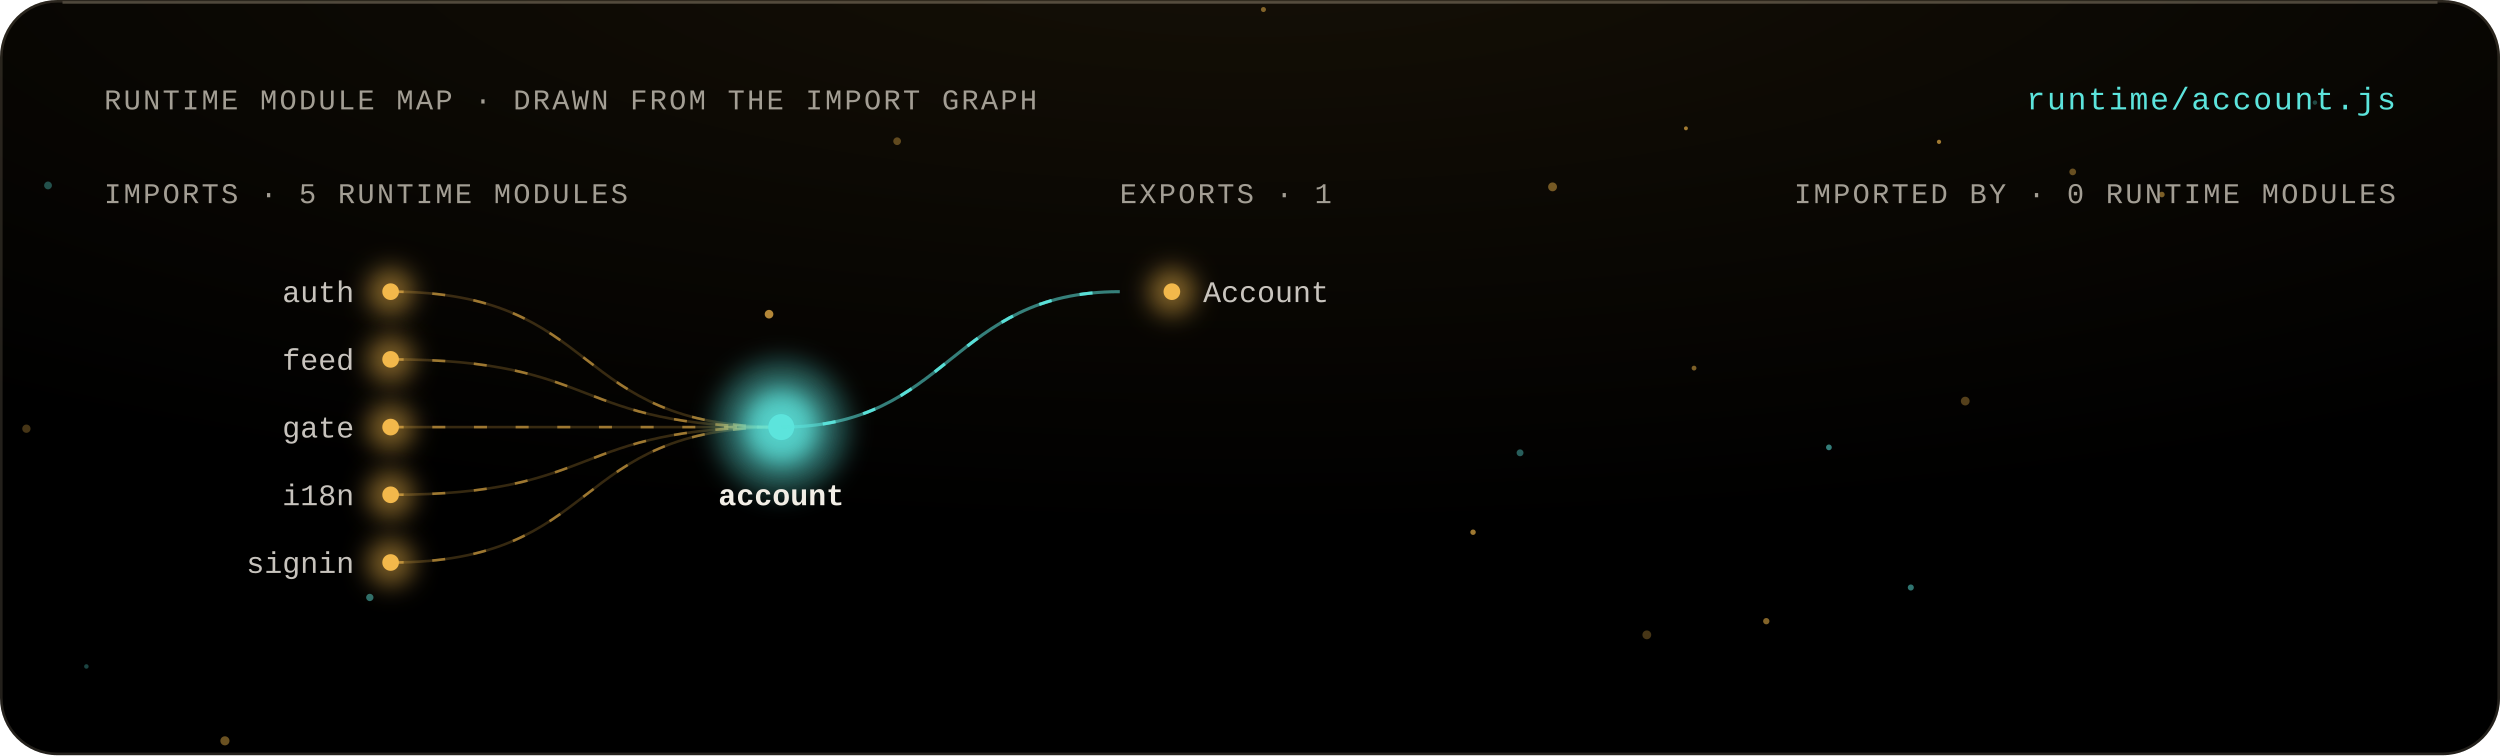
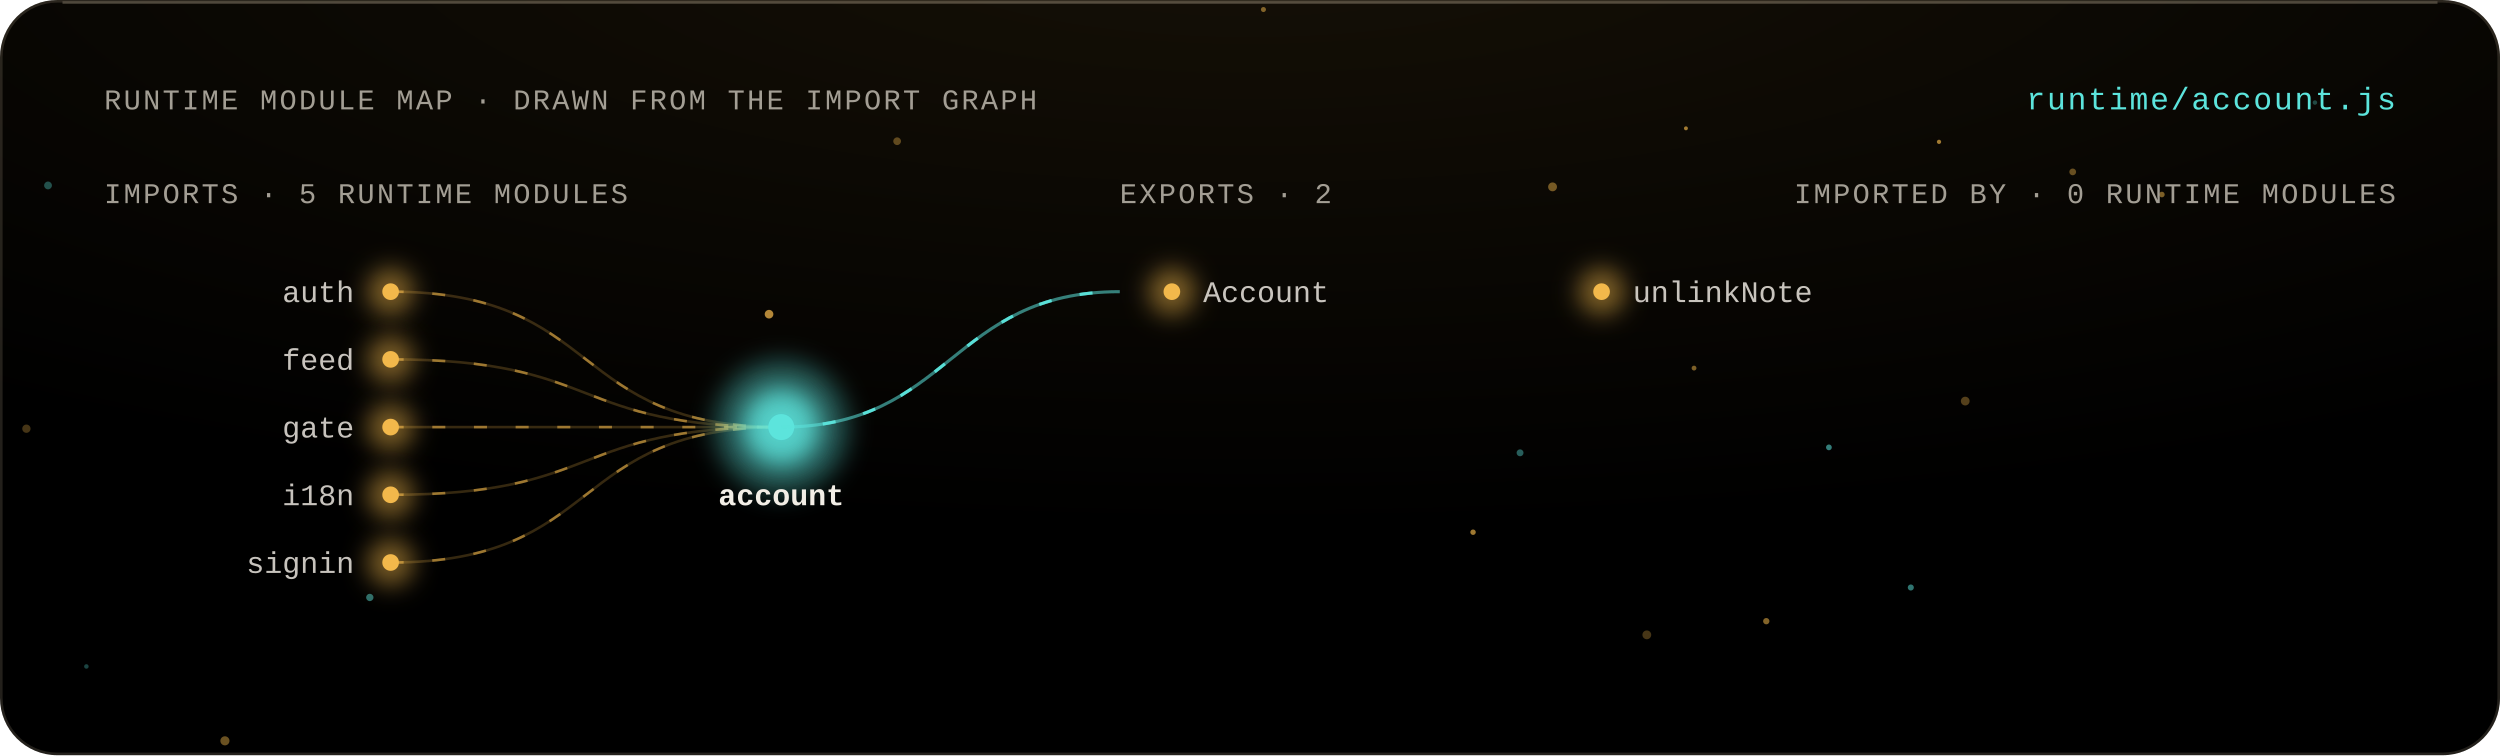
<svg xmlns="http://www.w3.org/2000/svg" viewBox="0 0 960 290" width="960" height="290" role="img" aria-labelledby="t">
  <style>
  text { font-family: 'Geist Mono', ui-monospace, 'Liberation Mono', Menlo, monospace; fill: #F2EEE6; }
  .m { fill: #A39E94; font-size: 11px; letter-spacing: .08em; }
  .l { font-size: 11.5px; }
  .h { font-size: 12px; fill: #5CE4DC; letter-spacing: .06em; }
  .flow { stroke-dasharray: 5 11; animation: flow 3s linear infinite; }
  @keyframes flow { to { stroke-dashoffset: -32; } }
  .breathe { animation: breathe 4.2s ease-in-out infinite; }
  @keyframes breathe { 50% { opacity: .38; } }
  .beat { animation: beat 2.6s ease-in-out infinite; transform-box: fill-box; transform-origin: center; }
  @keyframes beat { 50% { opacity: .55; transform: scale(1.35); } }
  .spin { transform-box: fill-box; transform-origin: center; animation: spin 48s linear infinite; }
  .spin-r { transform-box: fill-box; transform-origin: center; animation: spin 64s linear infinite reverse; }
  @keyframes spin { to { transform: rotate(360deg); } }
  @media (prefers-reduced-motion: reduce) { * { animation: none !important; } }
</style>
  <defs>
    <filter id="bloom" x="-80%" y="-80%" width="260%" height="260%">
      <feGaussianBlur stdDeviation="4.5" />
    </filter>
    <filter id="soft" x="-30%" y="-30%" width="160%" height="160%">
      <feGaussianBlur stdDeviation="1.4" />
    </filter>
    <radialGradient id="key" cx="50%" cy="-10%" r="80%">
      <stop offset="0" stop-color="#F2B84B" stop-opacity=".09" />
      <stop offset="1" stop-color="#F2B84B" stop-opacity="0" />
    </radialGradient>
    <linearGradient id="pair" x1="0" x2="1">
      <stop offset="0" stop-color="#F2B84B" />
      <stop offset="1" stop-color="#5CE4DC" />
    </linearGradient>
  </defs>
  <rect width="960" height="290" rx="22" fill="#000" />
  <rect width="960" height="290" rx="22" fill="url(#key)" />
  <rect x=".5" y=".5" width="959" height="289" rx="21.5" fill="none" stroke="rgba(255,232,196,.14)" />
  <path d="M 24 1 H 936" stroke="rgba(255,238,208,.22)" stroke-width="1" />
  <g>
    <circle cx="702.3" cy="171.79" r="1.11" fill="#5CE4DC" opacity="0.55" class="breathe" style="animation-delay:-4.1s" />
    <circle cx="344.5" cy="54.23" r="1.48" fill="#F2B84B" opacity="0.37" class="breathe" style="animation-delay:-2.6s" />
    <circle cx="632.38" cy="243.78" r="1.69" fill="#F2B84B" opacity="0.29" class="breathe" style="animation-delay:-3.8s" />
    <circle cx="888.93" cy="39.38" r="0.86" fill="#5CE4DC" opacity="0.3" class="breathe" style="animation-delay:-0.25s" />
    <circle cx="86.37" cy="284.48" r="1.75" fill="#F2B84B" opacity="0.44" class="breathe" style="animation-delay:-2.93s" />
    <circle cx="295.31" cy="120.65" r="1.66" fill="#F2B84B" opacity="0.73" class="breathe" style="animation-delay:-0.33s" />
    <circle cx="754.65" cy="154.02" r="1.68" fill="#F2B84B" opacity="0.34" class="breathe" style="animation-delay:-2.62s" />
    <circle cx="650.51" cy="141.35" r="0.93" fill="#F2B84B" opacity="0.51" class="breathe" style="animation-delay:-4.06s" />
    <circle cx="744.58" cy="54.47" r="0.82" fill="#F2B84B" opacity="0.65" class="breathe" style="animation-delay:-2.62s" />
    <circle cx="583.7" cy="173.88" r="1.33" fill="#5CE4DC" opacity="0.41" class="breathe" style="animation-delay:-1.79s" />
    <circle cx="485.16" cy="3.66" r="0.97" fill="#F2B84B" opacity="0.5" class="breathe" style="animation-delay:-1.83s" />
    <circle cx="10.14" cy="164.62" r="1.59" fill="#F2B84B" opacity="0.29" class="breathe" style="animation-delay:-0.07s" />
    <circle cx="18.44" cy="71.21" r="1.5" fill="#5CE4DC" opacity="0.34" class="breathe" style="animation-delay:-1.96s" />
    <circle cx="733.75" cy="225.6" r="1.17" fill="#5CE4DC" opacity="0.51" class="breathe" style="animation-delay:-3.27s" />
    <circle cx="795.92" cy="66.01" r="1.3" fill="#F2B84B" opacity="0.41" class="breathe" style="animation-delay:-2.56s" />
    <circle cx="33.17" cy="255.92" r="0.87" fill="#5CE4DC" opacity="0.3" class="breathe" style="animation-delay:-3.82s" />
    <circle cx="565.65" cy="204.37" r="1.05" fill="#F2B84B" opacity="0.65" class="breathe" style="animation-delay:-2.06s" />
    <circle cx="647.4" cy="49.28" r="0.76" fill="#F2B84B" opacity="0.65" class="breathe" style="animation-delay:-2.66s" />
    <circle cx="830.16" cy="74.7" r="1.08" fill="#F2B84B" opacity="0.5" class="breathe" style="animation-delay:-2.14s" />
    <circle cx="142" cy="229.42" r="1.41" fill="#5CE4DC" opacity="0.48" class="breathe" style="animation-delay:-1.94s" />
    <circle cx="678.25" cy="238.53" r="1.22" fill="#F2B84B" opacity="0.54" class="breathe" style="animation-delay:-0.76s" />
    <circle cx="596.18" cy="71.76" r="1.7" fill="#F2B84B" opacity="0.46" class="breathe" style="animation-delay:-1.85s" />
  </g>
  <text x="40" y="42" class="m" text-anchor="start">RUNTIME MODULE MAP · DRAWN FROM THE IMPORT GRAPH</text>
  <text x="920" y="42" class="h" text-anchor="end">runtime/account.js</text>
  <text x="40" y="78" class="m" text-anchor="start">IMPORTS · 5 RUNTIME MODULES</text>
-   <text x="430" y="78" class="m" text-anchor="start">EXPORTS · 1</text>
+   <text x="430" y="78" class="m" text-anchor="start">EXPORTS · 2</text>
  <text x="920" y="78" class="m" text-anchor="end">IMPORTED BY · 0 RUNTIME MODULES</text>
  <path d="M 150 112 C 232.5 112, 217.5 164, 300 164" fill="none" stroke="#F2B84B" stroke-opacity="0.22" stroke-width="1" />
  <path d="M 150 112 C 232.5 112, 217.5 164, 300 164" fill="none" stroke="#F2B84B" stroke-opacity="0.55" stroke-width="1" class="flow" />
  <g>
    <circle cx="150" cy="112" r="9" fill="#F2B84B" opacity="0.5" filter="url(#bloom)" class="breathe" style="animation-delay:-0.05s" />
    <circle cx="150" cy="112" r="3.2" fill="#F2B84B" />
  </g>
  <text x="136" y="116" class="l" text-anchor="end" fill="#F2EEE6" fill-opacity=".82">auth</text>
  <path d="M 150 138 C 232.5 138, 217.5 164, 300 164" fill="none" stroke="#F2B84B" stroke-opacity="0.22" stroke-width="1" />
  <path d="M 150 138 C 232.5 138, 217.5 164, 300 164" fill="none" stroke="#F2B84B" stroke-opacity="0.55" stroke-width="1" class="flow" />
  <g>
    <circle cx="150" cy="138" r="9" fill="#F2B84B" opacity="0.5" filter="url(#bloom)" class="breathe" style="animation-delay:-1.49s" />
    <circle cx="150" cy="138" r="3.2" fill="#F2B84B" />
  </g>
  <text x="136" y="142" class="l" text-anchor="end" fill="#F2EEE6" fill-opacity=".82">feed</text>
  <path d="M 150 164 C 232.5 164, 217.5 164, 300 164" fill="none" stroke="#F2B84B" stroke-opacity="0.22" stroke-width="1" />
  <path d="M 150 164 C 232.5 164, 217.5 164, 300 164" fill="none" stroke="#F2B84B" stroke-opacity="0.55" stroke-width="1" class="flow" />
  <g>
    <circle cx="150" cy="164" r="9" fill="#F2B84B" opacity="0.5" filter="url(#bloom)" class="breathe" style="animation-delay:-2.93s" />
    <circle cx="150" cy="164" r="3.2" fill="#F2B84B" />
  </g>
  <text x="136" y="168" class="l" text-anchor="end" fill="#F2EEE6" fill-opacity=".82">gate</text>
  <path d="M 150 190 C 232.5 190, 217.5 164, 300 164" fill="none" stroke="#F2B84B" stroke-opacity="0.22" stroke-width="1" />
  <path d="M 150 190 C 232.5 190, 217.5 164, 300 164" fill="none" stroke="#F2B84B" stroke-opacity="0.55" stroke-width="1" class="flow" />
  <g>
    <circle cx="150" cy="190" r="9" fill="#F2B84B" opacity="0.5" filter="url(#bloom)" class="breathe" style="animation-delay:-2.37s" />
    <circle cx="150" cy="190" r="3.2" fill="#F2B84B" />
  </g>
  <text x="136" y="194" class="l" text-anchor="end" fill="#F2EEE6" fill-opacity=".82">i18n</text>
  <path d="M 150 216 C 232.5 216, 217.5 164, 300 164" fill="none" stroke="#F2B84B" stroke-opacity="0.22" stroke-width="1" />
  <path d="M 150 216 C 232.5 216, 217.5 164, 300 164" fill="none" stroke="#F2B84B" stroke-opacity="0.55" stroke-width="1" class="flow" />
  <g>
    <circle cx="150" cy="216" r="9" fill="#F2B84B" opacity="0.5" filter="url(#bloom)" class="breathe" style="animation-delay:-2.37s" />
    <circle cx="150" cy="216" r="3.2" fill="#F2B84B" />
  </g>
  <text x="136" y="220" class="l" text-anchor="end" fill="#F2EEE6" fill-opacity=".82">signin</text>
  <circle cx="300" cy="164" r="26" fill="#5CE4DC" opacity=".35" filter="url(#bloom)" class="beat" />
  <g>
    <circle cx="300" cy="164" r="15" fill="#5CE4DC" opacity="0.85" filter="url(#bloom)" class="beat" style="animation-delay:-0s" />
    <circle cx="300" cy="164" r="5" fill="#5CE4DC" />
  </g>
  <text x="300" y="194" class="l" text-anchor="middle" fill="#5CE4DC" font-weight="700" font-size="13">account</text>
  <path d="M 300 164 C 365 164, 365 112, 430 112" fill="none" stroke="#5CE4DC" stroke-opacity="0.55" stroke-width="1.2" />
  <path d="M 300 164 C 365 164, 365 112, 430 112" fill="none" stroke="#5CE4DC" stroke-opacity="0.95" stroke-width="1.2" class="flow" />
  <g>
    <circle cx="450" cy="112" r="9" fill="#F2B84B" opacity="0.5" filter="url(#bloom)" class="breathe" style="animation-delay:-3.9s" />
    <circle cx="450" cy="112" r="3.2" fill="#F2B84B" />
  </g>
  <text x="462" y="116" class="l" text-anchor="start" fill="#F2EEE6" fill-opacity=".82">Account</text>
+   <g>
+     <circle cx="615" cy="112" r="9" fill="#F2B84B" opacity="0.5" filter="url(#bloom)" class="breathe" style="animation-delay:-2.07s" />
+     <circle cx="615" cy="112" r="3.2" fill="#F2B84B" />
+   </g>
+   <text x="627" y="116" class="l" text-anchor="start" fill="#F2EEE6" fill-opacity=".82">unlinkNote</text>
</svg>
